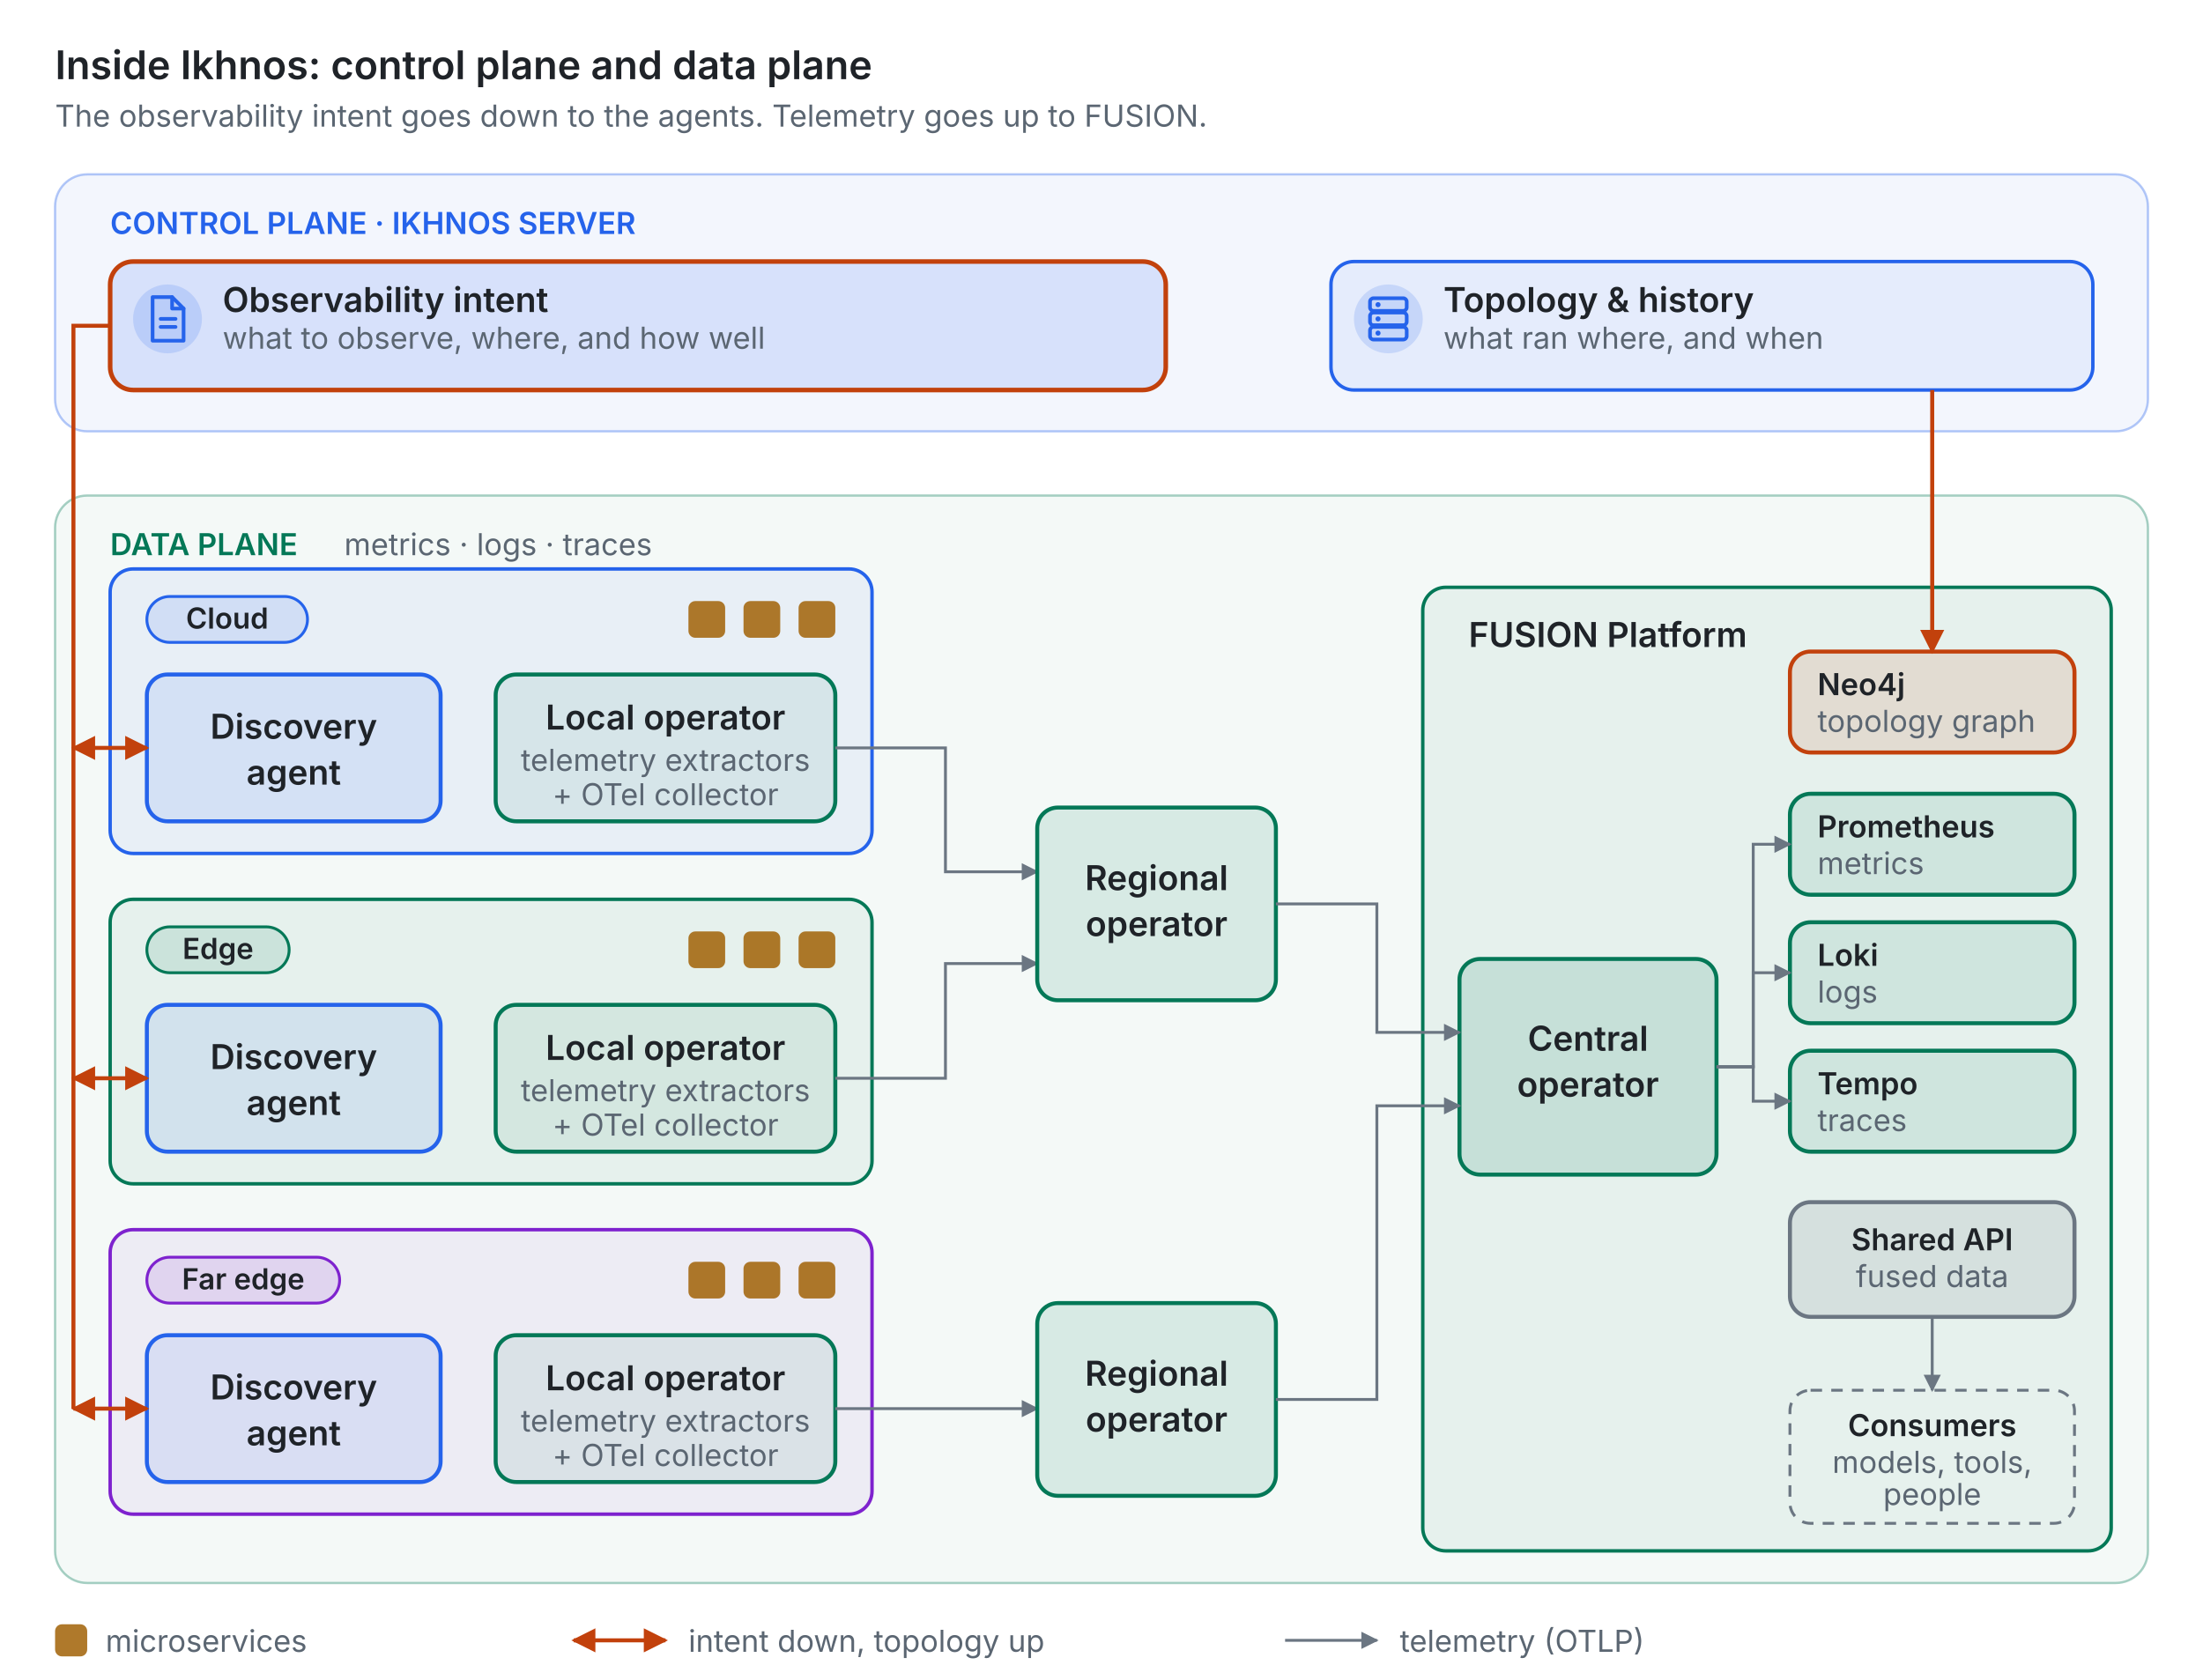
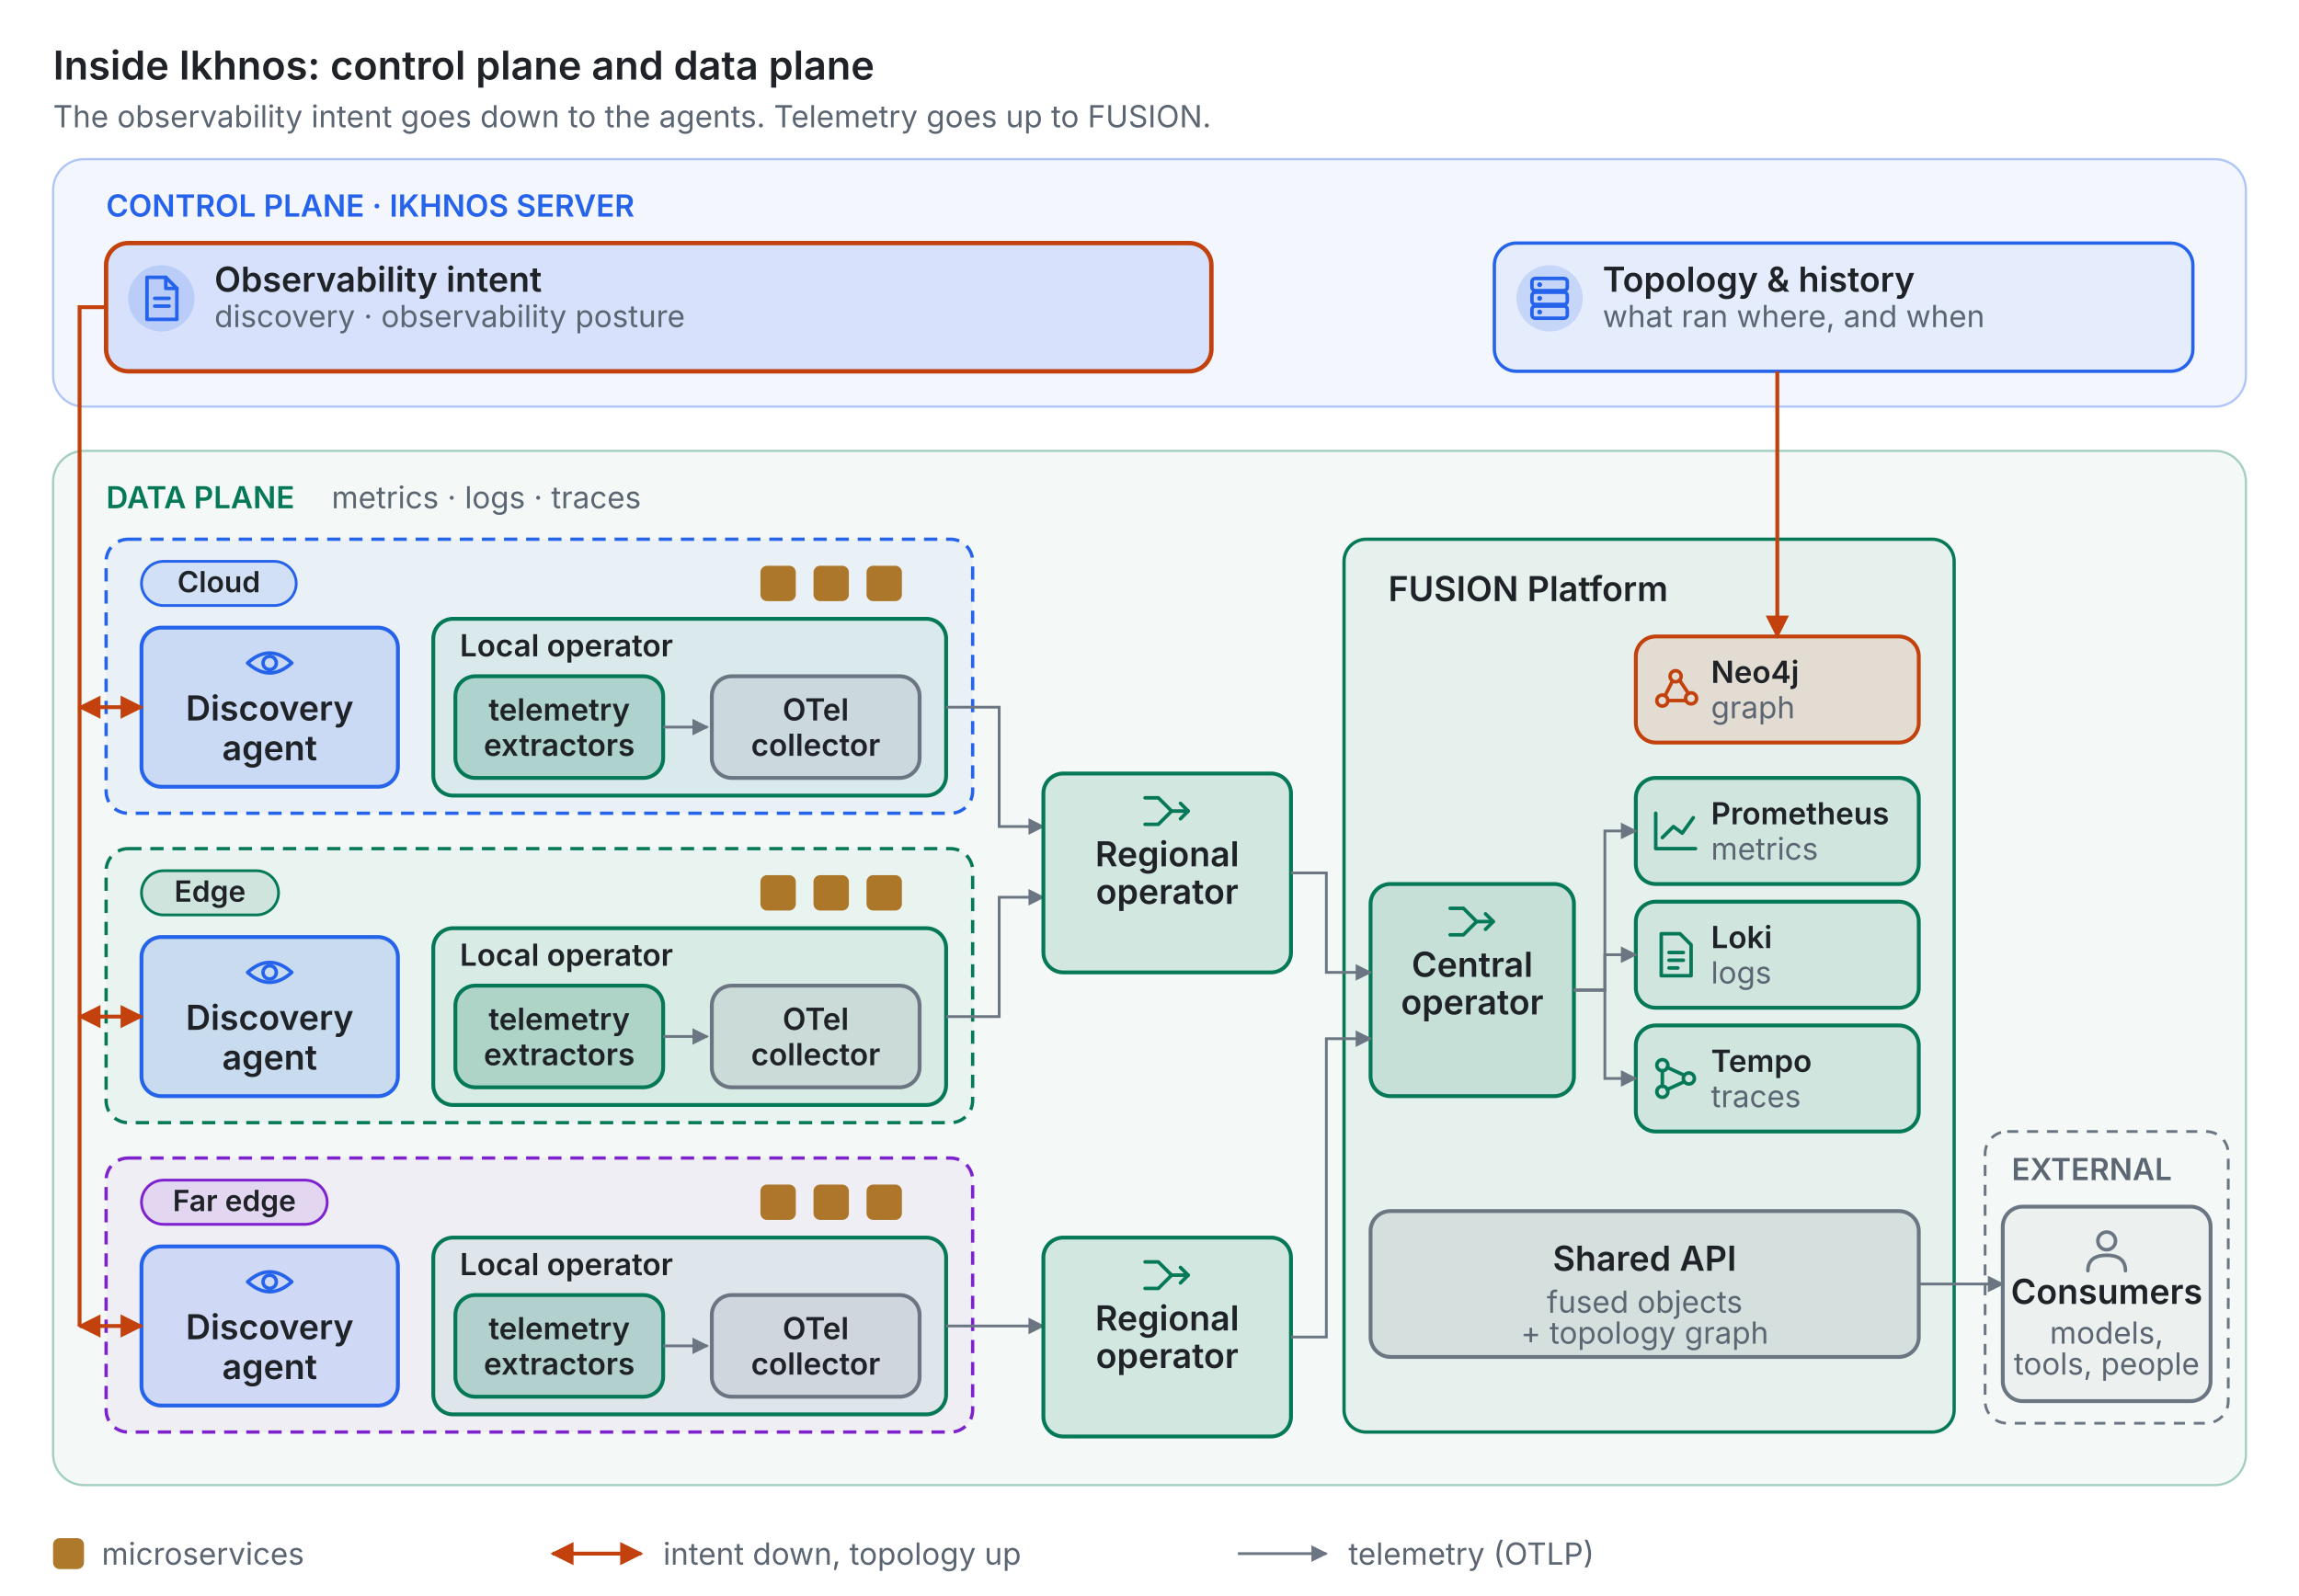
- <svg xmlns="http://www.w3.org/2000/svg" viewBox="0 0 960 732" role="img" aria-label="Ikhnos has a control plane and a data plane. In the control plane, the server holds the observability intent, which says what to observe, where and how well, and the topology and history. The intent goes down to a discovery agent in each cloud, edge and far-edge cluster, and the topology comes back up. In the data plane, each cluster has a local operator with telemetry extractors and an OpenTelemetry collector. Telemetry goes through regional operators to FUSION's central operator, then into Prometheus for metrics, Loki for logs and Tempo for traces. FUSION also holds the topology graph in Neo4j, and a shared API gives models, tools and people the fused data." font-size="14.95" font-family="Inter, -apple-system, 'Segoe UI', Helvetica, Arial, sans-serif">
+ <svg xmlns="http://www.w3.org/2000/svg" viewBox="0 0 1040 722" role="img" aria-label="Ikhnos has a control plane and a data plane. In the control plane, the server holds the observability intent, which covers discovery and the observability posture, and the topology and history. The intent goes down to a discovery agent in each cloud, edge and far-edge cluster, and the topology comes back up. In the data plane, each cluster has a local operator with telemetry extractors feeding an OpenTelemetry collector. Telemetry goes through regional operators to FUSION's central operator, then into Prometheus for metrics, Loki for logs and Tempo for traces. FUSION also holds the topology graph in Neo4j, and a shared API gives outside consumers, models, tools and people, the fused data." font-size="15.6" font-family="Inter, -apple-system, 'Segoe UI', Helvetica, Arial, sans-serif">
  <defs>
    <marker id="obsplanes-arrow" viewBox="0 0 10 10" refX="9" refY="5" markerWidth="6" markerHeight="6" orient="auto-start-reverse">
      <path d="M0 0L10 5L0 10z" fill="#6b7682" />
    </marker>
    <marker id="obsplanes-arrow-accent" viewBox="0 0 10 10" refX="9" refY="5" markerWidth="6" markerHeight="6" orient="auto-start-reverse">
      <path d="M0 0L10 5L0 10z" fill="#c2410c" />
    </marker>
  </defs>
-   <text x="24" y="34.5" font-size="17.25" font-weight="600" fill="#1f2328">Inside Ikhnos: control plane and data plane</text>
-   <text x="24" y="55.2" font-size="13.225" fill="#5b6672">The observability intent goes down to the agents. Telemetry goes up to FUSION.</text>
-   <rect x="24" y="76" width="912" height="112" rx="14" fill="#2563eb" fill-opacity="0.055" stroke="#2563eb" stroke-opacity="0.35" />
-   <text x="48" y="102" font-size="13.225" font-weight="600" fill="#2563eb">CONTROL PLANE · IKHNOS SERVER</text>
-   <g>
-     <rect x="48" y="114" width="460" height="56" rx="10" fill="#2563eb" fill-opacity="0.14" stroke="#c2410c" stroke-width="2" />
-     <circle cx="73" cy="139" r="15" fill="#2563eb" fill-opacity="0.16" />
-     <g transform="translate(73 139)">
+   <text x="24" y="36" font-size="18" font-weight="600" fill="#1f2328">Inside Ikhnos: control plane and data plane</text>
+   <text x="24" y="57.6" font-size="13.8" fill="#5b6672">The observability intent goes down to the agents. Telemetry goes up to FUSION.</text>
+   <rect x="24" y="72" width="992" height="112" rx="14" fill="#2563eb" fill-opacity="0.055" stroke="#2563eb" stroke-opacity="0.35" />
+   <text x="48" y="98" font-size="13.8" font-weight="600" fill="#2563eb">CONTROL PLANE · IKHNOS SERVER</text>
+   <g>
+     <rect x="48" y="110" width="500" height="58" rx="10" fill="#2563eb" fill-opacity="0.14" stroke="#c2410c" stroke-width="2" />
+     <circle cx="73" cy="135" r="15" fill="#2563eb" fill-opacity="0.16" />
+     <g transform="translate(73 135)">
      <path d="M-6.5 -9.5H2L7 -4.5V9.5H-6.5Z" fill="none" stroke="#2563eb" stroke-width="1.6" stroke-linecap="round" stroke-linejoin="round" />
      <path d="M2 -9.5V-4.5H7M-3 0H3.5M-3 3.5H3.5" fill="none" stroke="#2563eb" stroke-width="1.6" stroke-linecap="round" stroke-linejoin="round" />
    </g>
-     <text x="97" y="136" font-weight="600" fill="#1f2328">Observability intent</text>
-     <text x="97" y="152" font-size="13.225" fill="#5b6672">what to observe, where, and how well</text>
-   </g>
-   <g>
-     <rect x="580" y="114" width="332" height="56" rx="10" fill="#2563eb" fill-opacity="0.07" stroke="#2563eb" stroke-width="1.5" />
-     <circle cx="605" cy="139" r="15" fill="#2563eb" fill-opacity="0.16" />
-     <g transform="translate(605 139)">
+     <text x="97" y="132" font-weight="600" fill="#1f2328">Observability intent</text>
+     <text x="97" y="148" font-size="13.8" fill="#5b6672">discovery · observability posture</text>
+   </g>
+   <g>
+     <rect x="676" y="110" width="316" height="58" rx="10" fill="#2563eb" fill-opacity="0.07" stroke="#2563eb" stroke-width="1.5" />
+     <circle cx="701" cy="135" r="15" fill="#2563eb" fill-opacity="0.16" />
+     <g transform="translate(701 135)">
      <rect x="-8" y="-9" width="16" height="5.5" rx="1.5" fill="none" stroke="#2563eb" stroke-width="1.6" stroke-linecap="round" stroke-linejoin="round" />
      <rect x="-8" y="-2.75" width="16" height="5.5" rx="1.5" fill="none" stroke="#2563eb" stroke-width="1.6" stroke-linecap="round" stroke-linejoin="round" />
      <rect x="-8" y="3.5" width="16" height="5.5" rx="1.5" fill="none" stroke="#2563eb" stroke-width="1.6" stroke-linecap="round" stroke-linejoin="round" />
      <path d="M-4.5 -6.2h.01M-4.5 0h.01M-4.5 6.2h.01" fill="none" stroke="#2563eb" stroke-width="2.2" stroke-linecap="round" stroke-linejoin="round" />
    </g>
-     <text x="629" y="136" font-weight="600" fill="#1f2328">Topology &amp; history</text>
-     <text x="629" y="152" font-size="13.225" fill="#5b6672">what ran where, and when</text>
-   </g>
-   <rect x="24" y="216" width="912" height="474" rx="14" fill="#047857" fill-opacity="0.045" stroke="#047857" stroke-opacity="0.35" />
-   <text x="48" y="242" font-size="13.225" font-weight="600" fill="#047857">DATA PLANE</text>
-   <text x="150" y="242" font-size="13.225" fill="#5b6672">metrics · logs · traces</text>
-   <g>
-     <rect x="48" y="248" width="332" height="124" rx="10" fill="#2563eb" fill-opacity="0.06" stroke="#2563eb" stroke-width="1.5" />
+     <text x="725" y="132" font-weight="600" fill="#1f2328">Topology &amp; history</text>
+     <text x="725" y="148" font-size="13.8" fill="#5b6672">what ran where, and when</text>
+   </g>
+   <rect x="24" y="204" width="992" height="468" rx="14" fill="#047857" fill-opacity="0.045" stroke="#047857" stroke-opacity="0.35" />
+   <text x="48" y="230" font-size="13.8" font-weight="600" fill="#047857">DATA PLANE</text>
+   <text x="150" y="230" font-size="13.8" fill="#5b6672">metrics · logs · traces</text>
+   <g>
+     <rect x="48" y="244" width="392" height="124" rx="10" fill="#2563eb" fill-opacity="0.05" stroke="#2563eb" stroke-width="1.5" stroke-dasharray="6 4" />
    <g>
-       <rect x="64" y="260" width="70" height="20" rx="10" fill="#2563eb" fill-opacity="0.12" stroke="#2563eb" stroke-width="1.25" />
-       <text x="99" y="274" text-anchor="middle" font-size="12.65" font-weight="600" fill="#1f2328">Cloud</text>
-     </g>
-     <rect x="300" y="262" width="16" height="16" rx="3" fill="#a16207" fill-opacity="0.85" />
-     <rect x="324" y="262" width="16" height="16" rx="3" fill="#a16207" fill-opacity="0.85" />
-     <rect x="348" y="262" width="16" height="16" rx="3" fill="#a16207" fill-opacity="0.85" />
-     <rect x="64" y="294" width="128" height="64" rx="9" fill="#2563eb" fill-opacity="0.1" stroke="#2563eb" stroke-width="1.75" />
-     <text x="128" y="322" font-weight="600" fill="#1f2328" text-anchor="middle">Discovery</text>
-     <text x="128" y="342" font-weight="600" fill="#1f2328" text-anchor="middle">agent</text>
-     <rect x="216" y="294" width="148" height="64" rx="9" fill="#047857" fill-opacity="0.08" stroke="#047857" stroke-width="1.75" />
-     <text x="290" y="318" font-weight="600" fill="#1f2328" text-anchor="middle">Local operator</text>
-     <text x="290" y="336" font-size="13.225" fill="#5b6672" text-anchor="middle">telemetry extractors</text>
-     <text x="290" y="351" font-size="13.225" fill="#5b6672" text-anchor="middle">+ OTel collector</text>
-     <path d="M32 326H64" fill="none" stroke="#c2410c" stroke-width="1.75" marker-end="url(#obsplanes-arrow-accent)" marker-start="url(#obsplanes-arrow-accent)" />
-     <path d="M364 326H412V380H452" fill="none" stroke="#6b7682" stroke-width="1.25" marker-end="url(#obsplanes-arrow)" />
-   </g>
-   <g>
-     <rect x="48" y="392" width="332" height="124" rx="10" fill="#047857" fill-opacity="0.06" stroke="#047857" stroke-width="1.5" />
+       <rect x="64" y="254" width="70" height="20" rx="10" fill="#2563eb" fill-opacity="0.12" stroke="#2563eb" stroke-width="1.25" />
+       <text x="99" y="268" text-anchor="middle" font-size="13.2" font-weight="600" fill="#1f2328">Cloud</text>
+     </g>
+     <rect x="344" y="256" width="16" height="16" rx="3" fill="#a16207" fill-opacity="0.85" />
+     <rect x="368" y="256" width="16" height="16" rx="3" fill="#a16207" fill-opacity="0.85" />
+     <rect x="392" y="256" width="16" height="16" rx="3" fill="#a16207" fill-opacity="0.85" />
+     <rect x="64" y="284" width="116" height="72" rx="9" fill="#2563eb" fill-opacity="0.16" stroke="#2563eb" stroke-width="1.75" />
+     <g transform="translate(122 300)">
+       <path d="M-10 0Q0 -9 10 0Q0 9 -10 0Z" fill="none" stroke="#2563eb" stroke-width="1.6" stroke-linecap="round" stroke-linejoin="round" />
+       <circle cx="0" cy="0" r="3" fill="none" stroke="#2563eb" stroke-width="1.6" stroke-linecap="round" stroke-linejoin="round" />
+     </g>
+     <text x="122" y="326" font-weight="600" fill="#1f2328" text-anchor="middle">Discovery</text>
+     <text x="122" y="344" font-weight="600" fill="#1f2328" text-anchor="middle">agent</text>
+     <rect x="196" y="280" width="232" height="80" rx="9" fill="#047857" fill-opacity="0.07" stroke="#047857" stroke-width="1.75" />
+     <text x="208" y="297" font-size="13.8" font-weight="600" fill="#1f2328">Local operator</text>
+     <rect x="206" y="306" width="94" height="46" rx="9" fill="#047857" fill-opacity="0.2" stroke="#047857" stroke-width="1.75" />
+     <text x="253" y="326" font-size="13.8" font-weight="600" fill="#1f2328" text-anchor="middle">telemetry</text>
+     <text x="253" y="342" font-size="13.8" font-weight="600" fill="#1f2328" text-anchor="middle">extractors</text>
+     <path d="M300 329H320" fill="none" stroke="#6b7682" stroke-width="1.25" marker-end="url(#obsplanes-arrow)" />
+     <rect x="322" y="306" width="94" height="46" rx="9" fill="#6b7682" fill-opacity="0.14" stroke="#6b7682" stroke-width="1.75" />
+     <text x="369" y="326" font-size="13.8" font-weight="600" fill="#1f2328" text-anchor="middle">OTel</text>
+     <text x="369" y="342" font-size="13.8" font-weight="600" fill="#1f2328" text-anchor="middle">collector</text>
+     <path d="M36 320H64" fill="none" stroke="#c2410c" stroke-width="1.75" marker-end="url(#obsplanes-arrow-accent)" marker-start="url(#obsplanes-arrow-accent)" />
+     <path d="M428 320H452V374H472" fill="none" stroke="#6b7682" stroke-width="1.25" marker-end="url(#obsplanes-arrow)" />
+   </g>
+   <g>
+     <rect x="48" y="384" width="392" height="124" rx="10" fill="#047857" fill-opacity="0.05" stroke="#047857" stroke-width="1.5" stroke-dasharray="6 4" />
    <g>
-       <rect x="64" y="404" width="62" height="20" rx="10" fill="#047857" fill-opacity="0.12" stroke="#047857" stroke-width="1.25" />
-       <text x="95" y="418" text-anchor="middle" font-size="12.65" font-weight="600" fill="#1f2328">Edge</text>
-     </g>
-     <rect x="300" y="406" width="16" height="16" rx="3" fill="#a16207" fill-opacity="0.85" />
-     <rect x="324" y="406" width="16" height="16" rx="3" fill="#a16207" fill-opacity="0.85" />
-     <rect x="348" y="406" width="16" height="16" rx="3" fill="#a16207" fill-opacity="0.85" />
-     <rect x="64" y="438" width="128" height="64" rx="9" fill="#2563eb" fill-opacity="0.1" stroke="#2563eb" stroke-width="1.75" />
-     <text x="128" y="466" font-weight="600" fill="#1f2328" text-anchor="middle">Discovery</text>
-     <text x="128" y="486" font-weight="600" fill="#1f2328" text-anchor="middle">agent</text>
-     <rect x="216" y="438" width="148" height="64" rx="9" fill="#047857" fill-opacity="0.08" stroke="#047857" stroke-width="1.75" />
-     <text x="290" y="462" font-weight="600" fill="#1f2328" text-anchor="middle">Local operator</text>
-     <text x="290" y="480" font-size="13.225" fill="#5b6672" text-anchor="middle">telemetry extractors</text>
-     <text x="290" y="495" font-size="13.225" fill="#5b6672" text-anchor="middle">+ OTel collector</text>
-     <path d="M32 470H64" fill="none" stroke="#c2410c" stroke-width="1.75" marker-end="url(#obsplanes-arrow-accent)" marker-start="url(#obsplanes-arrow-accent)" />
-     <path d="M364 470H412V420H452" fill="none" stroke="#6b7682" stroke-width="1.25" marker-end="url(#obsplanes-arrow)" />
-   </g>
-   <g>
-     <rect x="48" y="536" width="332" height="124" rx="10" fill="#7e22ce" fill-opacity="0.06" stroke="#7e22ce" stroke-width="1.5" />
+       <rect x="64" y="394" width="62" height="20" rx="10" fill="#047857" fill-opacity="0.12" stroke="#047857" stroke-width="1.25" />
+       <text x="95" y="408" text-anchor="middle" font-size="13.2" font-weight="600" fill="#1f2328">Edge</text>
+     </g>
+     <rect x="344" y="396" width="16" height="16" rx="3" fill="#a16207" fill-opacity="0.85" />
+     <rect x="368" y="396" width="16" height="16" rx="3" fill="#a16207" fill-opacity="0.85" />
+     <rect x="392" y="396" width="16" height="16" rx="3" fill="#a16207" fill-opacity="0.85" />
+     <rect x="64" y="424" width="116" height="72" rx="9" fill="#2563eb" fill-opacity="0.16" stroke="#2563eb" stroke-width="1.75" />
+     <g transform="translate(122 440)">
+       <path d="M-10 0Q0 -9 10 0Q0 9 -10 0Z" fill="none" stroke="#2563eb" stroke-width="1.6" stroke-linecap="round" stroke-linejoin="round" />
+       <circle cx="0" cy="0" r="3" fill="none" stroke="#2563eb" stroke-width="1.6" stroke-linecap="round" stroke-linejoin="round" />
+     </g>
+     <text x="122" y="466" font-weight="600" fill="#1f2328" text-anchor="middle">Discovery</text>
+     <text x="122" y="484" font-weight="600" fill="#1f2328" text-anchor="middle">agent</text>
+     <rect x="196" y="420" width="232" height="80" rx="9" fill="#047857" fill-opacity="0.07" stroke="#047857" stroke-width="1.75" />
+     <text x="208" y="437" font-size="13.8" font-weight="600" fill="#1f2328">Local operator</text>
+     <rect x="206" y="446" width="94" height="46" rx="9" fill="#047857" fill-opacity="0.2" stroke="#047857" stroke-width="1.75" />
+     <text x="253" y="466" font-size="13.8" font-weight="600" fill="#1f2328" text-anchor="middle">telemetry</text>
+     <text x="253" y="482" font-size="13.8" font-weight="600" fill="#1f2328" text-anchor="middle">extractors</text>
+     <path d="M300 469H320" fill="none" stroke="#6b7682" stroke-width="1.25" marker-end="url(#obsplanes-arrow)" />
+     <rect x="322" y="446" width="94" height="46" rx="9" fill="#6b7682" fill-opacity="0.14" stroke="#6b7682" stroke-width="1.75" />
+     <text x="369" y="466" font-size="13.8" font-weight="600" fill="#1f2328" text-anchor="middle">OTel</text>
+     <text x="369" y="482" font-size="13.8" font-weight="600" fill="#1f2328" text-anchor="middle">collector</text>
+     <path d="M36 460H64" fill="none" stroke="#c2410c" stroke-width="1.75" marker-end="url(#obsplanes-arrow-accent)" marker-start="url(#obsplanes-arrow-accent)" />
+     <path d="M428 460H452V406H472" fill="none" stroke="#6b7682" stroke-width="1.25" marker-end="url(#obsplanes-arrow)" />
+   </g>
+   <g>
+     <rect x="48" y="524" width="392" height="124" rx="10" fill="#7e22ce" fill-opacity="0.05" stroke="#7e22ce" stroke-width="1.5" stroke-dasharray="6 4" />
    <g>
-       <rect x="64" y="548" width="84" height="20" rx="10" fill="#7e22ce" fill-opacity="0.12" stroke="#7e22ce" stroke-width="1.25" />
-       <text x="106" y="562" text-anchor="middle" font-size="12.65" font-weight="600" fill="#1f2328">Far edge</text>
-     </g>
-     <rect x="300" y="550" width="16" height="16" rx="3" fill="#a16207" fill-opacity="0.85" />
-     <rect x="324" y="550" width="16" height="16" rx="3" fill="#a16207" fill-opacity="0.85" />
-     <rect x="348" y="550" width="16" height="16" rx="3" fill="#a16207" fill-opacity="0.85" />
-     <rect x="64" y="582" width="128" height="64" rx="9" fill="#2563eb" fill-opacity="0.1" stroke="#2563eb" stroke-width="1.75" />
-     <text x="128" y="610" font-weight="600" fill="#1f2328" text-anchor="middle">Discovery</text>
-     <text x="128" y="630" font-weight="600" fill="#1f2328" text-anchor="middle">agent</text>
-     <rect x="216" y="582" width="148" height="64" rx="9" fill="#047857" fill-opacity="0.08" stroke="#047857" stroke-width="1.75" />
-     <text x="290" y="606" font-weight="600" fill="#1f2328" text-anchor="middle">Local operator</text>
-     <text x="290" y="624" font-size="13.225" fill="#5b6672" text-anchor="middle">telemetry extractors</text>
-     <text x="290" y="639" font-size="13.225" fill="#5b6672" text-anchor="middle">+ OTel collector</text>
-     <path d="M32 614H64" fill="none" stroke="#c2410c" stroke-width="1.75" marker-end="url(#obsplanes-arrow-accent)" marker-start="url(#obsplanes-arrow-accent)" />
-     <path d="M364 614H452" fill="none" stroke="#6b7682" stroke-width="1.25" marker-end="url(#obsplanes-arrow)" />
-   </g>
-   <path d="M48 142H32V614" fill="none" stroke="#c2410c" stroke-width="1.75" />
-   <rect x="452" y="352" width="104" height="84" rx="9" fill="#047857" fill-opacity="0.12" stroke="#047857" stroke-width="1.75" />
-   <text x="504" y="388" font-weight="600" fill="#1f2328" text-anchor="middle">Regional</text>
-   <text x="504" y="408" font-weight="600" fill="#1f2328" text-anchor="middle">operator</text>
-   <rect x="452" y="568" width="104" height="84" rx="9" fill="#047857" fill-opacity="0.12" stroke="#047857" stroke-width="1.75" />
-   <text x="504" y="604" font-weight="600" fill="#1f2328" text-anchor="middle">Regional</text>
-   <text x="504" y="624" font-weight="600" fill="#1f2328" text-anchor="middle">operator</text>
-   <rect x="620" y="256" width="300" height="420" rx="10" fill="#047857" fill-opacity="0.06" stroke="#047857" stroke-width="1.5" />
-   <text x="640" y="282" font-weight="600" fill="#1f2328">FUSION Platform</text>
-   <rect x="636" y="418" width="112" height="94" rx="9" fill="#047857" fill-opacity="0.14" stroke="#047857" stroke-width="1.75" />
-   <text x="692" y="458" font-weight="600" fill="#1f2328" text-anchor="middle">Central</text>
-   <text x="692" y="478" font-weight="600" fill="#1f2328" text-anchor="middle">operator</text>
-   <rect x="780" y="284" width="124" height="44" rx="9" fill="#c2410c" fill-opacity="0.12" stroke="#c2410c" stroke-width="1.75" />
-   <text x="792" y="303" font-size="13.225" font-weight="600" fill="#1f2328">Neo4j</text>
-   <text x="792" y="319" font-size="13.225" fill="#5b6672">topology graph</text>
-   <g>
-     <rect x="780" y="346" width="124" height="44" rx="9" fill="#047857" fill-opacity="0.1" stroke="#047857" stroke-width="1.75" />
-     <text x="792" y="365" font-size="13.225" font-weight="600" fill="#1f2328">Prometheus</text>
-     <text x="792" y="381" font-size="13.225" fill="#5b6672">metrics</text>
-     <path d="M748 465H764V368H780" fill="none" stroke="#6b7682" stroke-width="1.25" marker-end="url(#obsplanes-arrow)" />
-   </g>
-   <g>
-     <rect x="780" y="402" width="124" height="44" rx="9" fill="#047857" fill-opacity="0.1" stroke="#047857" stroke-width="1.75" />
-     <text x="792" y="421" font-size="13.225" font-weight="600" fill="#1f2328">Loki</text>
-     <text x="792" y="437" font-size="13.225" fill="#5b6672">logs</text>
-     <path d="M748 465H764V424H780" fill="none" stroke="#6b7682" stroke-width="1.25" marker-end="url(#obsplanes-arrow)" />
-   </g>
-   <g>
-     <rect x="780" y="458" width="124" height="44" rx="9" fill="#047857" fill-opacity="0.1" stroke="#047857" stroke-width="1.75" />
-     <text x="792" y="477" font-size="13.225" font-weight="600" fill="#1f2328">Tempo</text>
-     <text x="792" y="493" font-size="13.225" fill="#5b6672">traces</text>
-     <path d="M748 465H764V480H780" fill="none" stroke="#6b7682" stroke-width="1.25" marker-end="url(#obsplanes-arrow)" />
-   </g>
-   <rect x="780" y="524" width="124" height="50" rx="9" fill="#6b7682" fill-opacity="0.14" stroke="#6b7682" stroke-width="1.75" />
-   <text x="842" y="545" font-size="13.225" font-weight="600" fill="#1f2328" text-anchor="middle">Shared API</text>
-   <text x="842" y="561" font-size="13.225" fill="#5b6672" text-anchor="middle">fused data</text>
-   <rect x="780" y="606" width="124" height="58" rx="9" fill="none" fill-opacity="0" stroke="#6b7682" stroke-width="1.25" stroke-dasharray="5 4" />
-   <text x="842" y="626" font-size="13.225" font-weight="600" fill="#1f2328" text-anchor="middle">Consumers</text>
-   <text x="842" y="642" font-size="13.225" fill="#5b6672" text-anchor="middle">models, tools,</text>
-   <text x="842" y="656" font-size="13.225" fill="#5b6672" text-anchor="middle">people</text>
-   <path d="M842 574V606" fill="none" stroke="#6b7682" stroke-width="1.25" marker-end="url(#obsplanes-arrow)" />
-   <path d="M556 394H600V450H636" fill="none" stroke="#6b7682" stroke-width="1.25" marker-end="url(#obsplanes-arrow)" />
-   <path d="M556 610H600V482H636" fill="none" stroke="#6b7682" stroke-width="1.25" marker-end="url(#obsplanes-arrow)" />
-   <path d="M842 170V284" fill="none" stroke="#c2410c" stroke-width="1.75" marker-end="url(#obsplanes-arrow-accent)" />
-   <rect x="24" y="708" width="14" height="14" rx="3" fill="#a16207" fill-opacity="0.85" />
-   <text x="46" y="720" font-size="13.225" fill="#5b6672">microservices</text>
-   <path d="M250 715H290" fill="none" stroke="#c2410c" stroke-width="1.75" marker-end="url(#obsplanes-arrow-accent)" marker-start="url(#obsplanes-arrow-accent)" />
-   <text x="300" y="720" font-size="13.225" fill="#5b6672">intent down, topology up</text>
-   <path d="M560 715H600" fill="none" stroke="#6b7682" stroke-width="1.25" marker-end="url(#obsplanes-arrow)" />
-   <text x="610" y="720" font-size="13.225" fill="#5b6672">telemetry (OTLP)</text>
+       <rect x="64" y="534" width="84" height="20" rx="10" fill="#7e22ce" fill-opacity="0.12" stroke="#7e22ce" stroke-width="1.25" />
+       <text x="106" y="548" text-anchor="middle" font-size="13.2" font-weight="600" fill="#1f2328">Far edge</text>
+     </g>
+     <rect x="344" y="536" width="16" height="16" rx="3" fill="#a16207" fill-opacity="0.85" />
+     <rect x="368" y="536" width="16" height="16" rx="3" fill="#a16207" fill-opacity="0.85" />
+     <rect x="392" y="536" width="16" height="16" rx="3" fill="#a16207" fill-opacity="0.85" />
+     <rect x="64" y="564" width="116" height="72" rx="9" fill="#2563eb" fill-opacity="0.16" stroke="#2563eb" stroke-width="1.75" />
+     <g transform="translate(122 580)">
+       <path d="M-10 0Q0 -9 10 0Q0 9 -10 0Z" fill="none" stroke="#2563eb" stroke-width="1.6" stroke-linecap="round" stroke-linejoin="round" />
+       <circle cx="0" cy="0" r="3" fill="none" stroke="#2563eb" stroke-width="1.6" stroke-linecap="round" stroke-linejoin="round" />
+     </g>
+     <text x="122" y="606" font-weight="600" fill="#1f2328" text-anchor="middle">Discovery</text>
+     <text x="122" y="624" font-weight="600" fill="#1f2328" text-anchor="middle">agent</text>
+     <rect x="196" y="560" width="232" height="80" rx="9" fill="#047857" fill-opacity="0.07" stroke="#047857" stroke-width="1.75" />
+     <text x="208" y="577" font-size="13.8" font-weight="600" fill="#1f2328">Local operator</text>
+     <rect x="206" y="586" width="94" height="46" rx="9" fill="#047857" fill-opacity="0.2" stroke="#047857" stroke-width="1.75" />
+     <text x="253" y="606" font-size="13.8" font-weight="600" fill="#1f2328" text-anchor="middle">telemetry</text>
+     <text x="253" y="622" font-size="13.8" font-weight="600" fill="#1f2328" text-anchor="middle">extractors</text>
+     <path d="M300 609H320" fill="none" stroke="#6b7682" stroke-width="1.25" marker-end="url(#obsplanes-arrow)" />
+     <rect x="322" y="586" width="94" height="46" rx="9" fill="#6b7682" fill-opacity="0.14" stroke="#6b7682" stroke-width="1.75" />
+     <text x="369" y="606" font-size="13.8" font-weight="600" fill="#1f2328" text-anchor="middle">OTel</text>
+     <text x="369" y="622" font-size="13.8" font-weight="600" fill="#1f2328" text-anchor="middle">collector</text>
+     <path d="M36 600H64" fill="none" stroke="#c2410c" stroke-width="1.75" marker-end="url(#obsplanes-arrow-accent)" marker-start="url(#obsplanes-arrow-accent)" />
+     <path d="M428 600H472" fill="none" stroke="#6b7682" stroke-width="1.25" marker-end="url(#obsplanes-arrow)" />
+   </g>
+   <path d="M48 139H36V600" fill="none" stroke="#c2410c" stroke-width="1.75" />
+   <g>
+     <rect x="472" y="350" width="112" height="90" rx="9" fill="#047857" fill-opacity="0.14" stroke="#047857" stroke-width="1.75" />
+     <g transform="translate(528 367)">
+       <path d="M-10 -6H-4L2 0M-10 6H-4L2 0M2 0H9.5" fill="none" stroke="#047857" stroke-width="1.6" stroke-linecap="round" stroke-linejoin="round" />
+       <path d="M6 -3.5L9.5 0L6 3.5" fill="none" stroke="#047857" stroke-width="1.6" stroke-linecap="round" stroke-linejoin="round" />
+     </g>
+     <text x="528" y="392" font-weight="600" fill="#1f2328" text-anchor="middle">Regional</text>
+     <text x="528" y="409" font-weight="600" fill="#1f2328" text-anchor="middle">operator</text>
+   </g>
+   <g>
+     <rect x="472" y="560" width="112" height="90" rx="9" fill="#047857" fill-opacity="0.14" stroke="#047857" stroke-width="1.75" />
+     <g transform="translate(528 577)">
+       <path d="M-10 -6H-4L2 0M-10 6H-4L2 0M2 0H9.5" fill="none" stroke="#047857" stroke-width="1.6" stroke-linecap="round" stroke-linejoin="round" />
+       <path d="M6 -3.5L9.5 0L6 3.5" fill="none" stroke="#047857" stroke-width="1.6" stroke-linecap="round" stroke-linejoin="round" />
+     </g>
+     <text x="528" y="602" font-weight="600" fill="#1f2328" text-anchor="middle">Regional</text>
+     <text x="528" y="619" font-weight="600" fill="#1f2328" text-anchor="middle">operator</text>
+   </g>
+   <rect x="608" y="244" width="276" height="404" rx="10" fill="#047857" fill-opacity="0.06" stroke="#047857" stroke-width="1.5" />
+   <text x="628" y="272" font-weight="600" fill="#1f2328">FUSION Platform</text>
+   <g>
+     <rect x="620" y="400" width="92" height="96" rx="9" fill="#047857" fill-opacity="0.14" stroke="#047857" stroke-width="1.75" />
+     <g transform="translate(666 417)">
+       <path d="M-10 -6H-4L2 0M-10 6H-4L2 0M2 0H9.5" fill="none" stroke="#047857" stroke-width="1.6" stroke-linecap="round" stroke-linejoin="round" />
+       <path d="M6 -3.5L9.5 0L6 3.5" fill="none" stroke="#047857" stroke-width="1.6" stroke-linecap="round" stroke-linejoin="round" />
+     </g>
+     <text x="666" y="442" font-weight="600" fill="#1f2328" text-anchor="middle">Central</text>
+     <text x="666" y="459" font-weight="600" fill="#1f2328" text-anchor="middle">operator</text>
+   </g>
+   <rect x="740" y="288" width="128" height="48" rx="9" fill="#c2410c" fill-opacity="0.12" stroke="#c2410c" stroke-width="1.75" />
+   <g transform="translate(758 312)">
+     <circle cx="-6" cy="5" r="2.5" fill="none" stroke="#c2410c" stroke-width="1.6" stroke-linecap="round" stroke-linejoin="round" />
+     <circle cx="0" cy="-6" r="2.5" fill="none" stroke="#c2410c" stroke-width="1.6" stroke-linecap="round" stroke-linejoin="round" />
+     <circle cx="7" cy="4" r="2.5" fill="none" stroke="#c2410c" stroke-width="1.6" stroke-linecap="round" stroke-linejoin="round" />
+     <path d="M-4.8 2.8L-1.5 -3.7M1.8 -4.2L5.8 1.8M-3.5 5H4.5" fill="none" stroke="#c2410c" stroke-width="1.6" stroke-linecap="round" stroke-linejoin="round" />
+   </g>
+   <text x="774" y="309" font-size="13.8" font-weight="600" fill="#1f2328">Neo4j</text>
+   <text x="774" y="325" font-size="13.8" fill="#5b6672">graph</text>
+   <g>
+     <rect x="740" y="352" width="128" height="48" rx="9" fill="#047857" fill-opacity="0.1" stroke="#047857" stroke-width="1.75" />
+     <g transform="translate(758 376)">
+       <path d="M-9 -8V8H9M-6 3L-1 -2L3 1L8 -6" fill="none" stroke="#047857" stroke-width="1.6" stroke-linecap="round" stroke-linejoin="round" />
+     </g>
+     <text x="774" y="373" font-size="13.8" font-weight="600" fill="#1f2328">Prometheus</text>
+     <text x="774" y="389" font-size="13.8" fill="#5b6672">metrics</text>
+     <path d="M712 448H726V376H740" fill="none" stroke="#6b7682" stroke-width="1.25" marker-end="url(#obsplanes-arrow)" />
+   </g>
+   <g>
+     <rect x="740" y="408" width="128" height="48" rx="9" fill="#047857" fill-opacity="0.1" stroke="#047857" stroke-width="1.75" />
+     <g transform="translate(758 432)">
+       <path d="M-6.5 -9.5H2L7 -4.5V9.5H-6.5Z" fill="none" stroke="#047857" stroke-width="1.6" stroke-linecap="round" stroke-linejoin="round" />
+       <path d="M-3 -1H3.5M-3 2.5H3.5M-3 6H1" fill="none" stroke="#047857" stroke-width="1.6" stroke-linecap="round" stroke-linejoin="round" />
+     </g>
+     <text x="774" y="429" font-size="13.8" font-weight="600" fill="#1f2328">Loki</text>
+     <text x="774" y="445" font-size="13.8" fill="#5b6672">logs</text>
+     <path d="M712 448H726V432H740" fill="none" stroke="#6b7682" stroke-width="1.25" marker-end="url(#obsplanes-arrow)" />
+   </g>
+   <g>
+     <rect x="740" y="464" width="128" height="48" rx="9" fill="#047857" fill-opacity="0.1" stroke="#047857" stroke-width="1.75" />
+     <g transform="translate(758 488)">
+       <circle cx="-6" cy="-6" r="2.5" fill="none" stroke="#047857" stroke-width="1.6" stroke-linecap="round" stroke-linejoin="round" />
+       <circle cx="6" cy="0" r="2.5" fill="none" stroke="#047857" stroke-width="1.6" stroke-linecap="round" stroke-linejoin="round" />
+       <circle cx="-6" cy="6" r="2.5" fill="none" stroke="#047857" stroke-width="1.6" stroke-linecap="round" stroke-linejoin="round" />
+       <path d="M-6 -3.5V3.5M-3.8 -5L3.8 -1.5M-3.8 5L3.8 1.5" fill="none" stroke="#047857" stroke-width="1.6" stroke-linecap="round" stroke-linejoin="round" />
+     </g>
+     <text x="774" y="485" font-size="13.8" font-weight="600" fill="#1f2328">Tempo</text>
+     <text x="774" y="501" font-size="13.8" fill="#5b6672">traces</text>
+     <path d="M712 448H726V488H740" fill="none" stroke="#6b7682" stroke-width="1.25" marker-end="url(#obsplanes-arrow)" />
+   </g>
+   <rect x="620" y="548" width="248" height="66" rx="9" fill="#6b7682" fill-opacity="0.14" stroke="#6b7682" stroke-width="1.75" />
+   <text x="744" y="575" font-weight="600" fill="#1f2328" text-anchor="middle">Shared API</text>
+   <text x="744" y="594" font-size="13.8" fill="#5b6672" text-anchor="middle">fused objects</text>
+   <text x="744" y="608" font-size="13.8" fill="#5b6672" text-anchor="middle">+ topology graph</text>
+   <rect x="898" y="512" width="110" height="132" rx="10" fill="none" stroke="#6b7682" stroke-width="1.25" stroke-dasharray="5 4" />
+   <text x="910" y="534" font-size="13.8" font-weight="600" fill="#5b6672">EXTERNAL</text>
+   <rect x="906" y="546" width="94" height="88" rx="9" fill="#6b7682" fill-opacity="0.06" stroke="#6b7682" stroke-width="1.75" />
+   <g transform="translate(953 566)">
+     <circle cx="0" cy="-4.5" r="4" fill="none" stroke="#6b7682" stroke-width="1.6" stroke-linecap="round" stroke-linejoin="round" />
+     <path d="M-8.5 9C-8.5 3.5 -4.5 2 0 2S8.5 3.5 8.5 9" fill="none" stroke="#6b7682" stroke-width="1.6" stroke-linecap="round" stroke-linejoin="round" />
+   </g>
+   <text x="953" y="590" font-weight="600" fill="#1f2328" text-anchor="middle">Consumers</text>
+   <text x="953" y="608" font-size="13.8" fill="#5b6672" text-anchor="middle">models,</text>
+   <text x="953" y="622" font-size="13.8" fill="#5b6672" text-anchor="middle">tools, people</text>
+   <path d="M868 581H906" fill="none" stroke="#6b7682" stroke-width="1.25" marker-end="url(#obsplanes-arrow)" />
+   <path d="M584 395H600V440H620" fill="none" stroke="#6b7682" stroke-width="1.25" marker-end="url(#obsplanes-arrow)" />
+   <path d="M584 605H600V470H620" fill="none" stroke="#6b7682" stroke-width="1.25" marker-end="url(#obsplanes-arrow)" />
+   <path d="M804 168V288" fill="none" stroke="#c2410c" stroke-width="1.75" marker-end="url(#obsplanes-arrow-accent)" />
+   <rect x="24" y="696" width="14" height="14" rx="3" fill="#a16207" fill-opacity="0.85" />
+   <text x="46" y="708" font-size="13.8" fill="#5b6672">microservices</text>
+   <path d="M250 703H290" fill="none" stroke="#c2410c" stroke-width="1.75" marker-end="url(#obsplanes-arrow-accent)" marker-start="url(#obsplanes-arrow-accent)" />
+   <text x="300" y="708" font-size="13.8" fill="#5b6672">intent down, topology up</text>
+   <path d="M560 703H600" fill="none" stroke="#6b7682" stroke-width="1.25" marker-end="url(#obsplanes-arrow)" />
+   <text x="610" y="708" font-size="13.8" fill="#5b6672">telemetry (OTLP)</text>
</svg>
